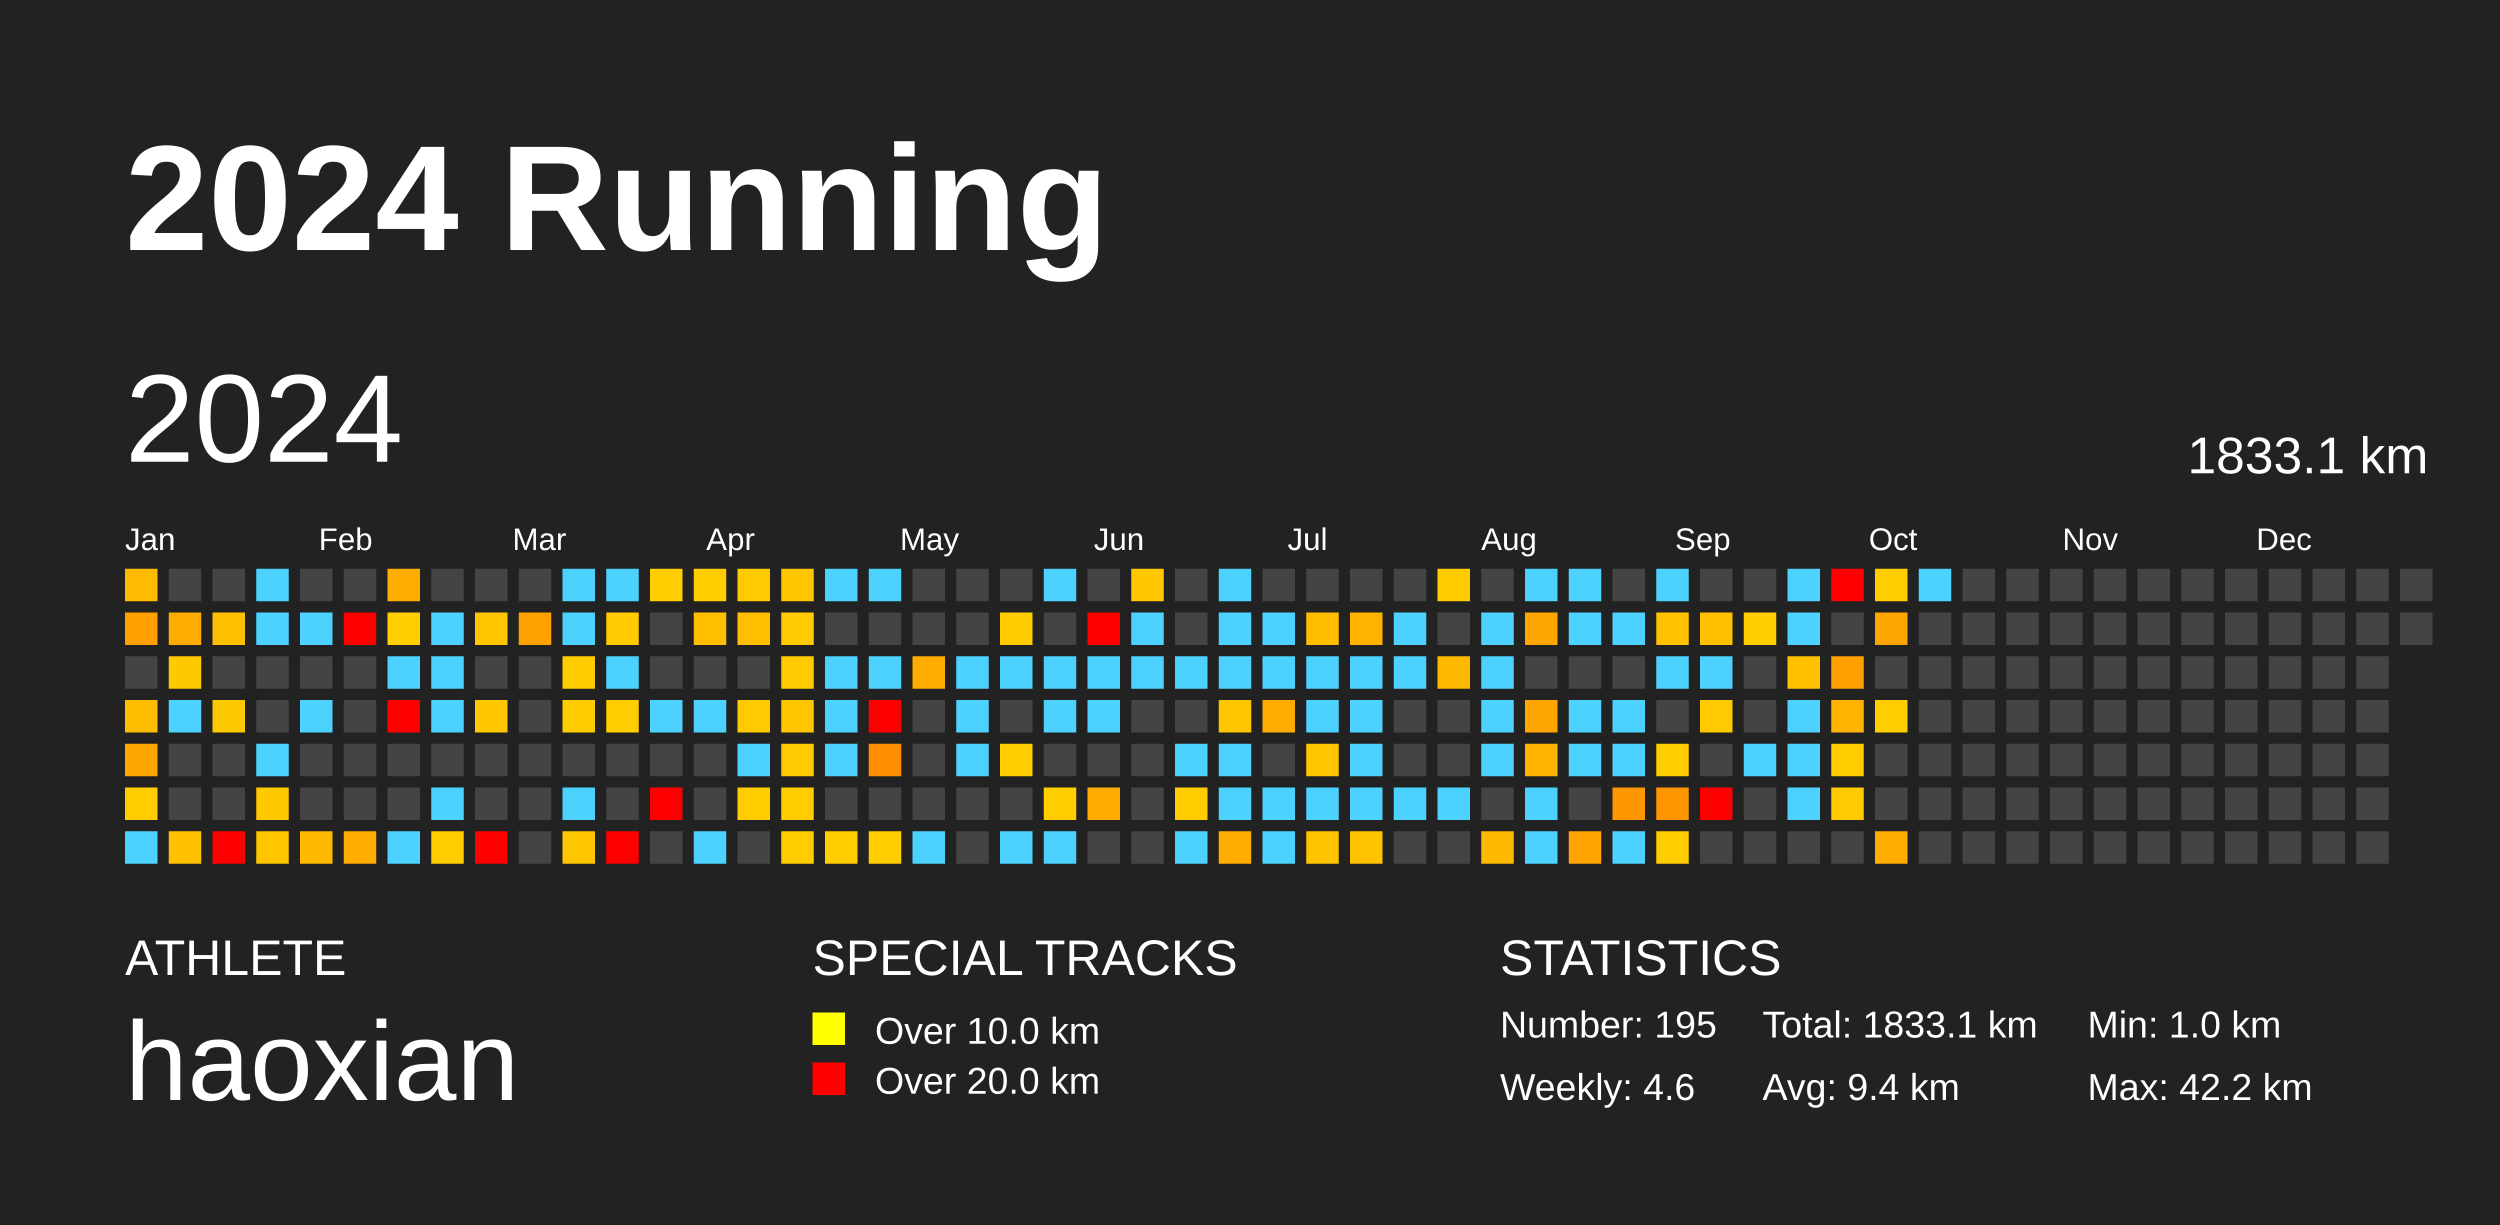
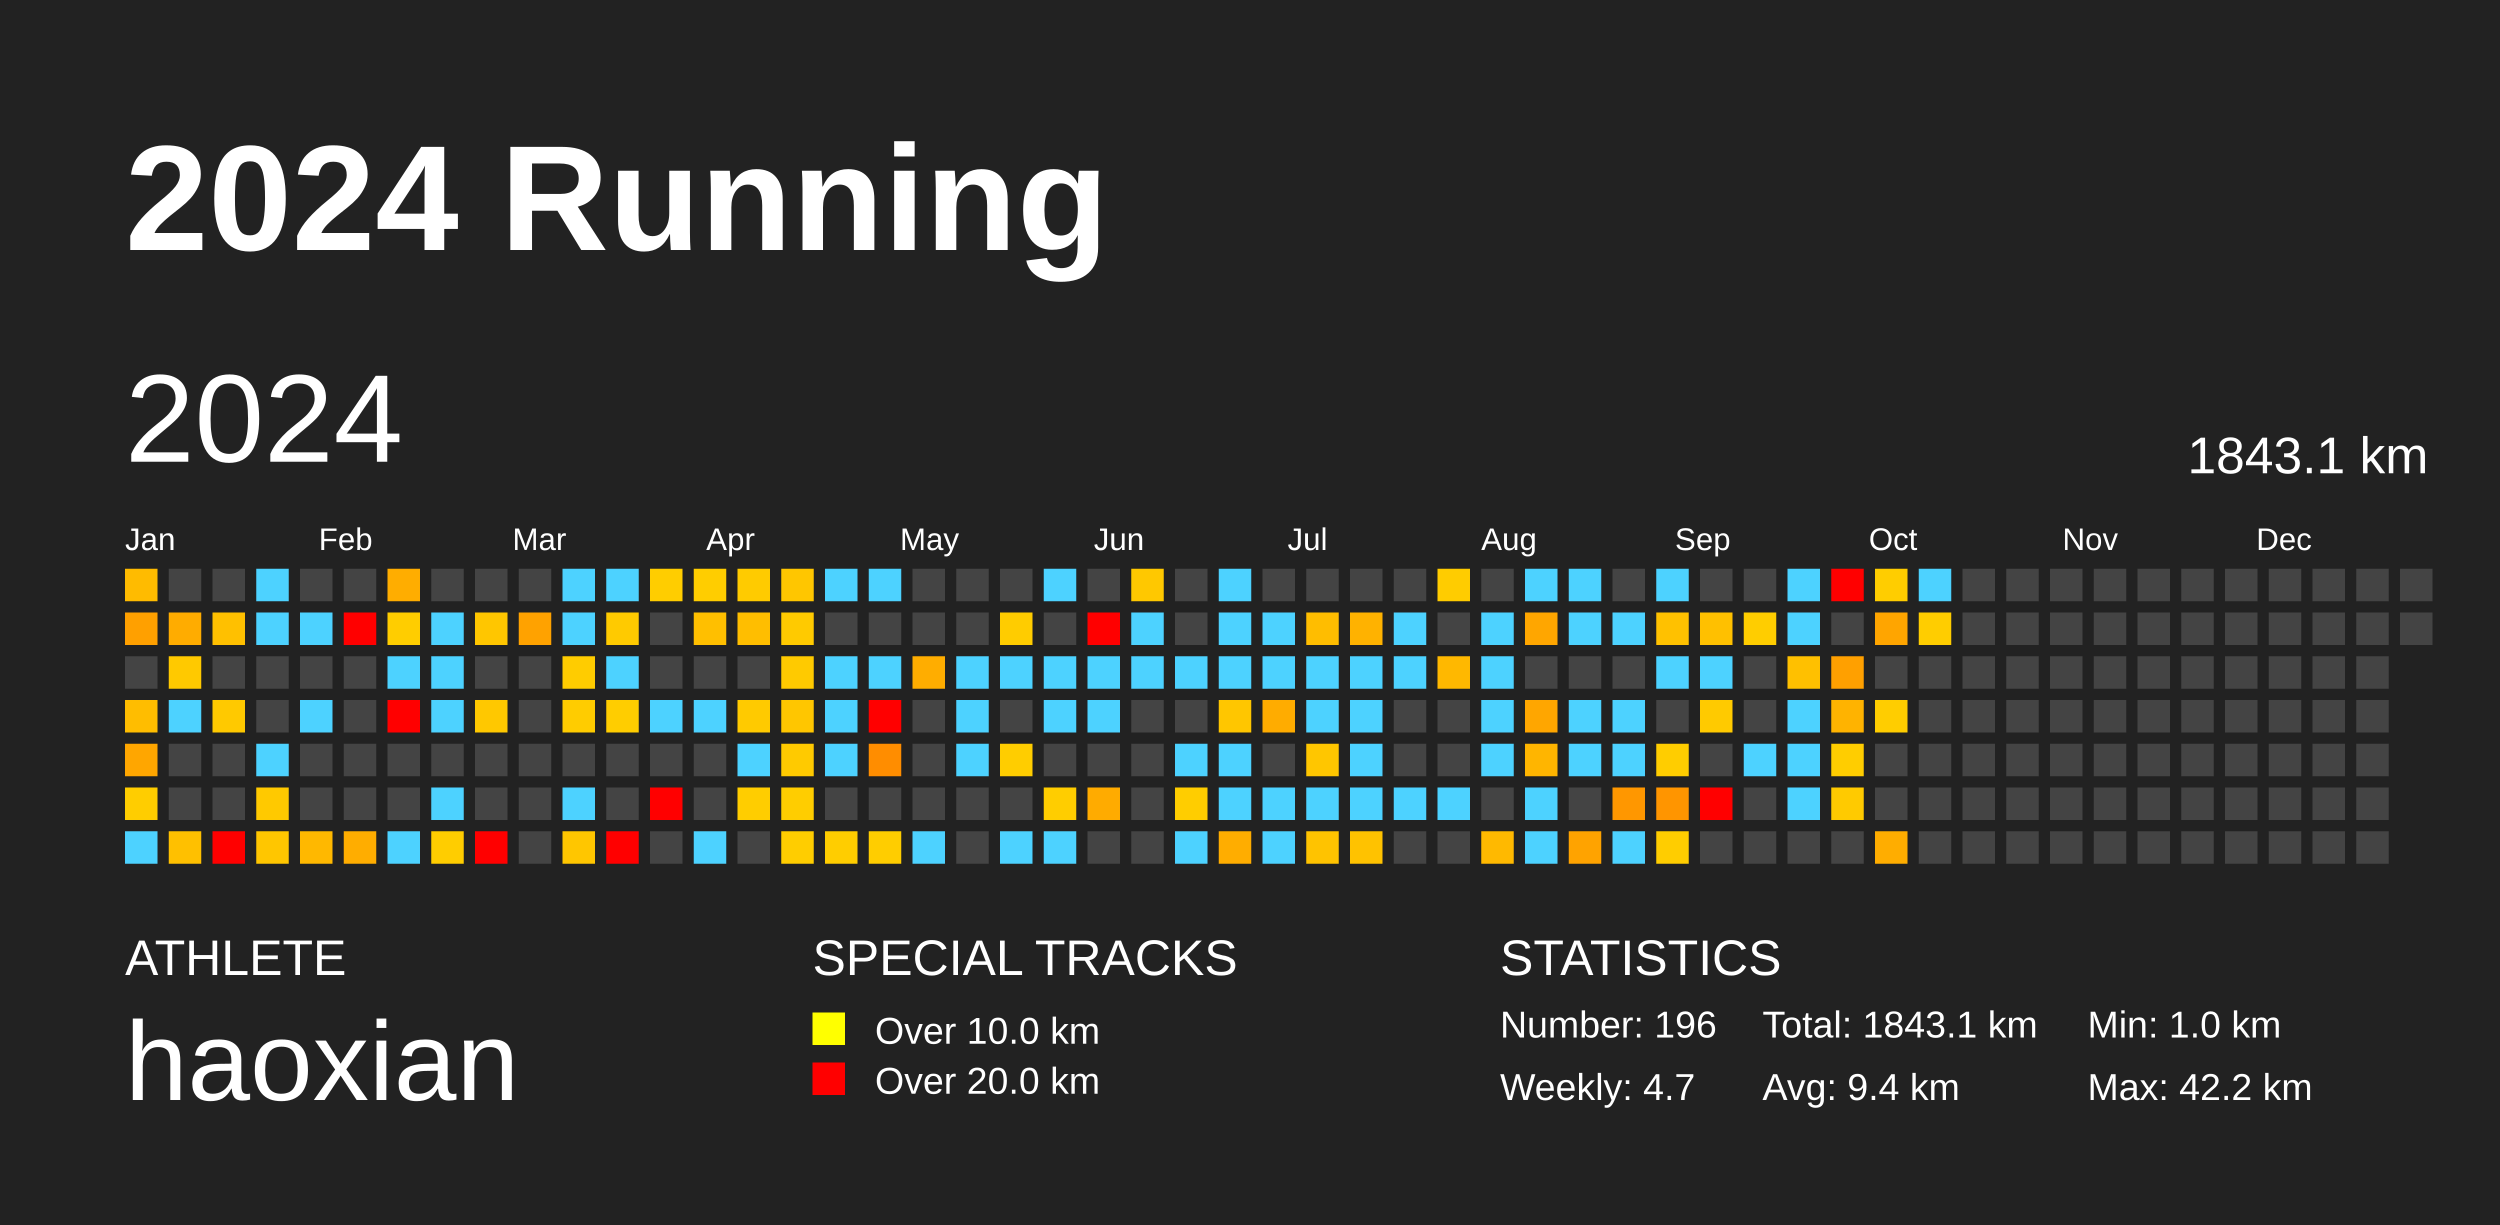
<svg xmlns="http://www.w3.org/2000/svg" baseProfile="full" height="98mm" version="1.1" viewBox="0,0,200,98" width="200mm">
  <defs />
  <rect fill="#222222" height="98" width="200" x="0" y="0" />
  <text fill="#FFFFFF" style="font-size:12px; font-family:Arial; font-weight:bold;" x="10" y="20">2024 Running</text>
  <text fill="#FFFFFF" style="font-size:4px; font-family:Arial" x="10" y="78">ATHLETE</text>
  <text fill="#FFFFFF" style="font-size:9px; font-family:Arial" x="10" y="88">haoxian</text>
  <text fill="#FFFFFF" style="font-size:4px; font-family:Arial" x="65" y="78">SPECIAL TRACKS</text>
  <rect fill="yellow" height="2.6" width="2.6" x="65" y="81" />
  <text fill="#FFFFFF" style="font-size:3px; font-family:Arial" x="70" y="83.5">Over 10.0 km</text>
  <rect fill="red" height="2.6" width="2.6" x="65" y="85" />
  <text fill="#FFFFFF" style="font-size:3px; font-family:Arial" x="70" y="87.5">Over 20.0 km</text>
  <text fill="#FFFFFF" style="font-size:4px; font-family:Arial" x="120" y="78">STATISTICS</text>
-   <text fill="#FFFFFF" style="font-size:3px; font-family:Arial" x="120" y="83">Number: 195</text>
-   <text fill="#FFFFFF" style="font-size:3px; font-family:Arial" x="120" y="88">Weekly: 4.6</text>
-   <text fill="#FFFFFF" style="font-size:3px; font-family:Arial" x="141" y="83">Total: 1833.1 km</text>
+   <text fill="#FFFFFF" style="font-size:3px; font-family:Arial" x="120" y="83">Number: 196</text>
+   <text fill="#FFFFFF" style="font-size:3px; font-family:Arial" x="120" y="88">Weekly: 4.7</text>
+   <text fill="#FFFFFF" style="font-size:3px; font-family:Arial" x="141" y="83">Total: 1843.1 km</text>
  <text fill="#FFFFFF" style="font-size:3px; font-family:Arial" x="141" y="88">Avg: 9.4 km</text>
  <text fill="#FFFFFF" style="font-size:3px; font-family:Arial" x="167" y="83">Min: 1.0 km</text>
  <text fill="#FFFFFF" style="font-size:3px; font-family:Arial" x="167" y="88">Max: 42.2 km</text>
  <text dominant-baseline="hanging" fill="#FFFFFF" style="font-size:10.0px; font-family:Arial;" x="10" y="30">2024</text>
-   <text dominant-baseline="hanging" fill="#FFFFFF" style="font-size:4.125px; font-family:Arial;" x="175" y="35">1833.1 km</text>
+   <text dominant-baseline="hanging" fill="#FFFFFF" style="font-size:4.125px; font-family:Arial;" x="175" y="35">1843.1 km</text>
  <text fill="#FFFFFF" style="font-size:2.5px; font-family:Arial" x="10.0" y="44">Jan</text>
  <text fill="#FFFFFF" style="font-size:2.5px; font-family:Arial" x="25.5" y="44">Feb</text>
  <text fill="#FFFFFF" style="font-size:2.5px; font-family:Arial" x="41.0" y="44">Mar</text>
  <text fill="#FFFFFF" style="font-size:2.5px; font-family:Arial" x="56.5" y="44">Apr</text>
  <text fill="#FFFFFF" style="font-size:2.5px; font-family:Arial" x="72.0" y="44">May</text>
  <text fill="#FFFFFF" style="font-size:2.5px; font-family:Arial" x="87.5" y="44">Jun</text>
  <text fill="#FFFFFF" style="font-size:2.5px; font-family:Arial" x="103.0" y="44">Jul</text>
  <text fill="#FFFFFF" style="font-size:2.5px; font-family:Arial" x="118.5" y="44">Aug</text>
  <text fill="#FFFFFF" style="font-size:2.5px; font-family:Arial" x="134.0" y="44">Sep</text>
  <text fill="#FFFFFF" style="font-size:2.5px; font-family:Arial" x="149.5" y="44">Oct</text>
  <text fill="#FFFFFF" style="font-size:2.5px; font-family:Arial" x="165.0" y="44">Nov</text>
  <text fill="#FFFFFF" style="font-size:2.5px; font-family:Arial" x="180.5" y="44">Dec</text>
  <rect fill="#ffbb00" height="2.6" width="2.6" x="10.0" y="45.5" />
  <rect fill="#ffa000" height="2.6" width="2.6" x="10.0" y="49.0" />
  <rect fill="#444444" height="2.6" width="2.6" x="10.0" y="52.5" />
  <rect fill="#ffbd00" height="2.6" width="2.6" x="10.0" y="56.0" />
  <rect fill="#ffa600" height="2.6" width="2.6" x="10.0" y="59.5" />
  <rect fill="#ffcd00" height="2.6" width="2.6" x="10.0" y="63.0" />
  <rect fill="#4dd2ff" height="2.6" width="2.6" x="10.0" y="66.5" />
  <rect fill="#444444" height="2.6" width="2.6" x="13.5" y="45.5" />
  <rect fill="#ffac00" height="2.6" width="2.6" x="13.5" y="49.0" />
  <rect fill="#ffc900" height="2.6" width="2.6" x="13.5" y="52.5" />
  <rect fill="#4dd2ff" height="2.6" width="2.6" x="13.5" y="56.0" />
  <rect fill="#444444" height="2.6" width="2.6" x="13.5" y="59.5" />
  <rect fill="#444444" height="2.6" width="2.6" x="13.5" y="63.0" />
  <rect fill="#ffc000" height="2.6" width="2.6" x="13.5" y="66.5" />
  <rect fill="#444444" height="2.6" width="2.6" x="17.0" y="45.5" />
  <rect fill="#ffc000" height="2.6" width="2.6" x="17.0" y="49.0" />
  <rect fill="#444444" height="2.6" width="2.6" x="17.0" y="52.5" />
  <rect fill="#ffc900" height="2.6" width="2.6" x="17.0" y="56.0" />
  <rect fill="#444444" height="2.6" width="2.6" x="17.0" y="59.5" />
  <rect fill="#444444" height="2.6" width="2.6" x="17.0" y="63.0" />
  <rect fill="red" height="2.6" width="2.6" x="17.0" y="66.5" />
  <rect fill="#4dd2ff" height="2.6" width="2.6" x="20.5" y="45.5" />
  <rect fill="#4dd2ff" height="2.6" width="2.6" x="20.5" y="49.0" />
  <rect fill="#444444" height="2.6" width="2.6" x="20.5" y="52.5" />
  <rect fill="#444444" height="2.6" width="2.6" x="20.5" y="56.0" />
  <rect fill="#4dd2ff" height="2.6" width="2.6" x="20.5" y="59.5" />
  <rect fill="#ffc900" height="2.6" width="2.6" x="20.5" y="63.0" />
  <rect fill="#ffc600" height="2.6" width="2.6" x="20.5" y="66.5" />
  <rect fill="#444444" height="2.6" width="2.6" x="24.0" y="45.5" />
  <rect fill="#4dd2ff" height="2.6" width="2.6" x="24.0" y="49.0" />
  <rect fill="#444444" height="2.6" width="2.6" x="24.0" y="52.5" />
  <rect fill="#4dd2ff" height="2.6" width="2.6" x="24.0" y="56.0" />
  <rect fill="#444444" height="2.6" width="2.6" x="24.0" y="59.5" />
  <rect fill="#444444" height="2.6" width="2.6" x="24.0" y="63.0" />
  <rect fill="#ffb800" height="2.6" width="2.6" x="24.0" y="66.5" />
  <rect fill="#444444" height="2.6" width="2.6" x="27.5" y="45.5" />
  <rect fill="red" height="2.6" width="2.6" x="27.5" y="49.0" />
  <rect fill="#444444" height="2.6" width="2.6" x="27.5" y="52.5" />
  <rect fill="#444444" height="2.6" width="2.6" x="27.5" y="56.0" />
  <rect fill="#444444" height="2.6" width="2.6" x="27.5" y="59.5" />
  <rect fill="#444444" height="2.6" width="2.6" x="27.5" y="63.0" />
  <rect fill="#ffad00" height="2.6" width="2.6" x="27.5" y="66.5" />
  <rect fill="#ffad00" height="2.6" width="2.6" x="31.0" y="45.5" />
  <rect fill="#ffcd00" height="2.6" width="2.6" x="31.0" y="49.0" />
  <rect fill="#4dd2ff" height="2.6" width="2.6" x="31.0" y="52.5" />
  <rect fill="red" height="2.6" width="2.6" x="31.0" y="56.0" />
  <rect fill="#444444" height="2.6" width="2.6" x="31.0" y="59.5" />
  <rect fill="#444444" height="2.6" width="2.6" x="31.0" y="63.0" />
  <rect fill="#4dd2ff" height="2.6" width="2.6" x="31.0" y="66.5" />
  <rect fill="#444444" height="2.6" width="2.6" x="34.5" y="45.5" />
  <rect fill="#4dd2ff" height="2.6" width="2.6" x="34.5" y="49.0" />
  <rect fill="#4dd2ff" height="2.6" width="2.6" x="34.5" y="52.5" />
  <rect fill="#4dd2ff" height="2.6" width="2.6" x="34.5" y="56.0" />
  <rect fill="#444444" height="2.6" width="2.6" x="34.5" y="59.5" />
  <rect fill="#4dd2ff" height="2.6" width="2.6" x="34.5" y="63.0" />
  <rect fill="#ffcd00" height="2.6" width="2.6" x="34.5" y="66.5" />
  <rect fill="#444444" height="2.6" width="2.6" x="38.0" y="45.5" />
  <rect fill="#ffc600" height="2.6" width="2.6" x="38.0" y="49.0" />
  <rect fill="#444444" height="2.6" width="2.6" x="38.0" y="52.5" />
  <rect fill="#ffc800" height="2.6" width="2.6" x="38.0" y="56.0" />
  <rect fill="#444444" height="2.6" width="2.6" x="38.0" y="59.5" />
  <rect fill="#444444" height="2.6" width="2.6" x="38.0" y="63.0" />
  <rect fill="red" height="2.6" width="2.6" x="38.0" y="66.5" />
  <rect fill="#444444" height="2.6" width="2.6" x="41.5" y="45.5" />
  <rect fill="#ffa200" height="2.6" width="2.6" x="41.5" y="49.0" />
  <rect fill="#444444" height="2.6" width="2.6" x="41.5" y="52.5" />
  <rect fill="#444444" height="2.6" width="2.6" x="41.5" y="56.0" />
  <rect fill="#444444" height="2.6" width="2.6" x="41.5" y="59.5" />
  <rect fill="#444444" height="2.6" width="2.6" x="41.5" y="63.0" />
  <rect fill="#444444" height="2.6" width="2.6" x="41.5" y="66.5" />
  <rect fill="#4dd2ff" height="2.6" width="2.6" x="45.0" y="45.5" />
  <rect fill="#4dd2ff" height="2.6" width="2.6" x="45.0" y="49.0" />
  <rect fill="#ffcc00" height="2.6" width="2.6" x="45.0" y="52.5" />
  <rect fill="#ffcc00" height="2.6" width="2.6" x="45.0" y="56.0" />
  <rect fill="#444444" height="2.6" width="2.6" x="45.0" y="59.5" />
  <rect fill="#4dd2ff" height="2.6" width="2.6" x="45.0" y="63.0" />
  <rect fill="#ffc600" height="2.6" width="2.6" x="45.0" y="66.5" />
  <rect fill="#4dd2ff" height="2.6" width="2.6" x="48.5" y="45.5" />
  <rect fill="#ffca00" height="2.6" width="2.6" x="48.5" y="49.0" />
  <rect fill="#4dd2ff" height="2.6" width="2.6" x="48.5" y="52.5" />
  <rect fill="#ffcd00" height="2.6" width="2.6" x="48.5" y="56.0" />
  <rect fill="#444444" height="2.6" width="2.6" x="48.5" y="59.5" />
  <rect fill="#444444" height="2.6" width="2.6" x="48.5" y="63.0" />
  <rect fill="red" height="2.6" width="2.6" x="48.5" y="66.5" />
  <rect fill="#ffcd00" height="2.6" width="2.6" x="52.0" y="45.5" />
  <rect fill="#444444" height="2.6" width="2.6" x="52.0" y="49.0" />
  <rect fill="#444444" height="2.6" width="2.6" x="52.0" y="52.5" />
  <rect fill="#4dd2ff" height="2.6" width="2.6" x="52.0" y="56.0" />
  <rect fill="#444444" height="2.6" width="2.6" x="52.0" y="59.5" />
  <rect fill="red" height="2.6" width="2.6" x="52.0" y="63.0" />
  <rect fill="#444444" height="2.6" width="2.6" x="52.0" y="66.5" />
  <rect fill="#ffcd00" height="2.6" width="2.6" x="55.5" y="45.5" />
  <rect fill="#ffbf00" height="2.6" width="2.6" x="55.5" y="49.0" />
  <rect fill="#444444" height="2.6" width="2.6" x="55.5" y="52.5" />
  <rect fill="#4dd2ff" height="2.6" width="2.6" x="55.5" y="56.0" />
  <rect fill="#444444" height="2.6" width="2.6" x="55.5" y="59.5" />
  <rect fill="#444444" height="2.6" width="2.6" x="55.5" y="63.0" />
  <rect fill="#4dd2ff" height="2.6" width="2.6" x="55.5" y="66.5" />
  <rect fill="#ffcb00" height="2.6" width="2.6" x="59.0" y="45.5" />
  <rect fill="#ffbe00" height="2.6" width="2.6" x="59.0" y="49.0" />
  <rect fill="#444444" height="2.6" width="2.6" x="59.0" y="52.5" />
  <rect fill="#ffca00" height="2.6" width="2.6" x="59.0" y="56.0" />
  <rect fill="#4dd2ff" height="2.6" width="2.6" x="59.0" y="59.5" />
  <rect fill="#ffcd00" height="2.6" width="2.6" x="59.0" y="63.0" />
  <rect fill="#444444" height="2.6" width="2.6" x="59.0" y="66.5" />
  <rect fill="#ffc600" height="2.6" width="2.6" x="62.5" y="45.5" />
  <rect fill="#ffca00" height="2.6" width="2.6" x="62.5" y="49.0" />
  <rect fill="#ffca00" height="2.6" width="2.6" x="62.5" y="52.5" />
  <rect fill="#ffc600" height="2.6" width="2.6" x="62.5" y="56.0" />
  <rect fill="#ffca00" height="2.6" width="2.6" x="62.5" y="59.5" />
  <rect fill="#ffcd00" height="2.6" width="2.6" x="62.5" y="63.0" />
  <rect fill="#ffcd00" height="2.6" width="2.6" x="62.5" y="66.5" />
  <rect fill="#4dd2ff" height="2.6" width="2.6" x="66.0" y="45.5" />
  <rect fill="#444444" height="2.6" width="2.6" x="66.0" y="49.0" />
  <rect fill="#4dd2ff" height="2.6" width="2.6" x="66.0" y="52.5" />
  <rect fill="#4dd2ff" height="2.6" width="2.6" x="66.0" y="56.0" />
  <rect fill="#4dd2ff" height="2.6" width="2.6" x="66.0" y="59.5" />
  <rect fill="#444444" height="2.6" width="2.6" x="66.0" y="63.0" />
  <rect fill="#ffcd00" height="2.6" width="2.6" x="66.0" y="66.5" />
  <rect fill="#4dd2ff" height="2.6" width="2.6" x="69.5" y="45.5" />
  <rect fill="#444444" height="2.6" width="2.6" x="69.5" y="49.0" />
  <rect fill="#4dd2ff" height="2.6" width="2.6" x="69.5" y="52.5" />
  <rect fill="red" height="2.6" width="2.6" x="69.5" y="56.0" />
  <rect fill="#ff8d00" height="2.6" width="2.6" x="69.5" y="59.5" />
  <rect fill="#444444" height="2.6" width="2.6" x="69.5" y="63.0" />
  <rect fill="#ffcd00" height="2.6" width="2.6" x="69.5" y="66.5" />
  <rect fill="#444444" height="2.6" width="2.6" x="73.0" y="45.5" />
  <rect fill="#444444" height="2.6" width="2.6" x="73.0" y="49.0" />
  <rect fill="#ffad00" height="2.6" width="2.6" x="73.0" y="52.5" />
  <rect fill="#444444" height="2.6" width="2.6" x="73.0" y="56.0" />
  <rect fill="#444444" height="2.6" width="2.6" x="73.0" y="59.5" />
  <rect fill="#444444" height="2.6" width="2.6" x="73.0" y="63.0" />
  <rect fill="#4dd2ff" height="2.6" width="2.6" x="73.0" y="66.5" />
  <rect fill="#444444" height="2.6" width="2.6" x="76.5" y="45.5" />
  <rect fill="#444444" height="2.6" width="2.6" x="76.5" y="49.0" />
  <rect fill="#4dd2ff" height="2.6" width="2.6" x="76.5" y="52.5" />
  <rect fill="#4dd2ff" height="2.6" width="2.6" x="76.5" y="56.0" />
  <rect fill="#4dd2ff" height="2.6" width="2.6" x="76.5" y="59.5" />
  <rect fill="#444444" height="2.6" width="2.6" x="76.5" y="63.0" />
  <rect fill="#444444" height="2.6" width="2.6" x="76.5" y="66.5" />
  <rect fill="#444444" height="2.6" width="2.6" x="80.0" y="45.5" />
  <rect fill="#ffcc00" height="2.6" width="2.6" x="80.0" y="49.0" />
  <rect fill="#4dd2ff" height="2.6" width="2.6" x="80.0" y="52.5" />
  <rect fill="#444444" height="2.6" width="2.6" x="80.0" y="56.0" />
  <rect fill="#ffcd00" height="2.6" width="2.6" x="80.0" y="59.5" />
  <rect fill="#444444" height="2.6" width="2.6" x="80.0" y="63.0" />
  <rect fill="#4dd2ff" height="2.6" width="2.6" x="80.0" y="66.5" />
  <rect fill="#4dd2ff" height="2.6" width="2.6" x="83.5" y="45.5" />
  <rect fill="#444444" height="2.6" width="2.6" x="83.5" y="49.0" />
  <rect fill="#4dd2ff" height="2.6" width="2.6" x="83.5" y="52.5" />
  <rect fill="#4dd2ff" height="2.6" width="2.6" x="83.5" y="56.0" />
  <rect fill="#444444" height="2.6" width="2.6" x="83.5" y="59.5" />
  <rect fill="#ffcd00" height="2.6" width="2.6" x="83.5" y="63.0" />
  <rect fill="#4dd2ff" height="2.6" width="2.6" x="83.5" y="66.5" />
  <rect fill="#444444" height="2.6" width="2.6" x="87.0" y="45.5" />
  <rect fill="red" height="2.6" width="2.6" x="87.0" y="49.0" />
  <rect fill="#4dd2ff" height="2.6" width="2.6" x="87.0" y="52.5" />
  <rect fill="#4dd2ff" height="2.6" width="2.6" x="87.0" y="56.0" />
  <rect fill="#444444" height="2.6" width="2.6" x="87.0" y="59.5" />
  <rect fill="#ffab00" height="2.6" width="2.6" x="87.0" y="63.0" />
  <rect fill="#444444" height="2.6" width="2.6" x="87.0" y="66.5" />
  <rect fill="#ffc800" height="2.6" width="2.6" x="90.5" y="45.5" />
  <rect fill="#4dd2ff" height="2.6" width="2.6" x="90.5" y="49.0" />
  <rect fill="#4dd2ff" height="2.6" width="2.6" x="90.5" y="52.5" />
  <rect fill="#444444" height="2.6" width="2.6" x="90.5" y="56.0" />
  <rect fill="#444444" height="2.6" width="2.6" x="90.5" y="59.5" />
  <rect fill="#444444" height="2.6" width="2.6" x="90.5" y="63.0" />
  <rect fill="#444444" height="2.6" width="2.6" x="90.5" y="66.5" />
  <rect fill="#444444" height="2.6" width="2.6" x="94.0" y="45.5" />
  <rect fill="#444444" height="2.6" width="2.6" x="94.0" y="49.0" />
  <rect fill="#4dd2ff" height="2.6" width="2.6" x="94.0" y="52.5" />
  <rect fill="#444444" height="2.6" width="2.6" x="94.0" y="56.0" />
  <rect fill="#4dd2ff" height="2.6" width="2.6" x="94.0" y="59.5" />
  <rect fill="#ffcd00" height="2.6" width="2.6" x="94.0" y="63.0" />
  <rect fill="#4dd2ff" height="2.6" width="2.6" x="94.0" y="66.5" />
  <rect fill="#4dd2ff" height="2.6" width="2.6" x="97.5" y="45.5" />
  <rect fill="#4dd2ff" height="2.6" width="2.6" x="97.5" y="49.0" />
  <rect fill="#4dd2ff" height="2.6" width="2.6" x="97.5" y="52.5" />
  <rect fill="#ffc600" height="2.6" width="2.6" x="97.5" y="56.0" />
  <rect fill="#4dd2ff" height="2.6" width="2.6" x="97.5" y="59.5" />
  <rect fill="#4dd2ff" height="2.6" width="2.6" x="97.5" y="63.0" />
  <rect fill="#ffad00" height="2.6" width="2.6" x="97.5" y="66.5" />
  <rect fill="#444444" height="2.6" width="2.6" x="101.0" y="45.5" />
  <rect fill="#4dd2ff" height="2.6" width="2.6" x="101.0" y="49.0" />
  <rect fill="#4dd2ff" height="2.6" width="2.6" x="101.0" y="52.5" />
  <rect fill="#ffac00" height="2.6" width="2.6" x="101.0" y="56.0" />
  <rect fill="#444444" height="2.6" width="2.6" x="101.0" y="59.5" />
  <rect fill="#4dd2ff" height="2.6" width="2.6" x="101.0" y="63.0" />
  <rect fill="#4dd2ff" height="2.6" width="2.6" x="101.0" y="66.5" />
  <rect fill="#444444" height="2.6" width="2.6" x="104.5" y="45.5" />
  <rect fill="#ffbd00" height="2.6" width="2.6" x="104.5" y="49.0" />
  <rect fill="#4dd2ff" height="2.6" width="2.6" x="104.5" y="52.5" />
  <rect fill="#4dd2ff" height="2.6" width="2.6" x="104.5" y="56.0" />
  <rect fill="#ffc600" height="2.6" width="2.6" x="104.5" y="59.5" />
  <rect fill="#4dd2ff" height="2.6" width="2.6" x="104.5" y="63.0" />
  <rect fill="#ffc300" height="2.6" width="2.6" x="104.5" y="66.5" />
  <rect fill="#444444" height="2.6" width="2.6" x="108.0" y="45.5" />
  <rect fill="#ffb200" height="2.6" width="2.6" x="108.0" y="49.0" />
  <rect fill="#4dd2ff" height="2.6" width="2.6" x="108.0" y="52.5" />
  <rect fill="#4dd2ff" height="2.6" width="2.6" x="108.0" y="56.0" />
  <rect fill="#4dd2ff" height="2.6" width="2.6" x="108.0" y="59.5" />
  <rect fill="#4dd2ff" height="2.6" width="2.6" x="108.0" y="63.0" />
  <rect fill="#ffc200" height="2.6" width="2.6" x="108.0" y="66.5" />
  <rect fill="#444444" height="2.6" width="2.6" x="111.5" y="45.5" />
  <rect fill="#4dd2ff" height="2.6" width="2.6" x="111.5" y="49.0" />
  <rect fill="#4dd2ff" height="2.6" width="2.6" x="111.5" y="52.5" />
  <rect fill="#444444" height="2.6" width="2.6" x="111.5" y="56.0" />
  <rect fill="#444444" height="2.6" width="2.6" x="111.5" y="59.5" />
  <rect fill="#4dd2ff" height="2.6" width="2.6" x="111.5" y="63.0" />
  <rect fill="#444444" height="2.6" width="2.6" x="111.5" y="66.5" />
  <rect fill="#ffcc00" height="2.6" width="2.6" x="115.0" y="45.5" />
  <rect fill="#444444" height="2.6" width="2.6" x="115.0" y="49.0" />
  <rect fill="#ffb800" height="2.6" width="2.6" x="115.0" y="52.5" />
  <rect fill="#444444" height="2.6" width="2.6" x="115.0" y="56.0" />
  <rect fill="#444444" height="2.6" width="2.6" x="115.0" y="59.5" />
  <rect fill="#4dd2ff" height="2.6" width="2.6" x="115.0" y="63.0" />
  <rect fill="#444444" height="2.6" width="2.6" x="115.0" y="66.5" />
  <rect fill="#444444" height="2.6" width="2.6" x="118.5" y="45.5" />
  <rect fill="#4dd2ff" height="2.6" width="2.6" x="118.5" y="49.0" />
  <rect fill="#4dd2ff" height="2.6" width="2.6" x="118.5" y="52.5" />
  <rect fill="#4dd2ff" height="2.6" width="2.6" x="118.5" y="56.0" />
  <rect fill="#4dd2ff" height="2.6" width="2.6" x="118.5" y="59.5" />
  <rect fill="#444444" height="2.6" width="2.6" x="118.5" y="63.0" />
  <rect fill="#ffb900" height="2.6" width="2.6" x="118.5" y="66.5" />
  <rect fill="#4dd2ff" height="2.6" width="2.6" x="122.0" y="45.5" />
  <rect fill="#ffa600" height="2.6" width="2.6" x="122.0" y="49.0" />
  <rect fill="#444444" height="2.6" width="2.6" x="122.0" y="52.5" />
  <rect fill="#ffa600" height="2.6" width="2.6" x="122.0" y="56.0" />
  <rect fill="#ffb500" height="2.6" width="2.6" x="122.0" y="59.5" />
  <rect fill="#4dd2ff" height="2.6" width="2.6" x="122.0" y="63.0" />
  <rect fill="#4dd2ff" height="2.6" width="2.6" x="122.0" y="66.5" />
  <rect fill="#4dd2ff" height="2.6" width="2.6" x="125.5" y="45.5" />
  <rect fill="#4dd2ff" height="2.6" width="2.6" x="125.5" y="49.0" />
  <rect fill="#444444" height="2.6" width="2.6" x="125.5" y="52.5" />
  <rect fill="#4dd2ff" height="2.6" width="2.6" x="125.5" y="56.0" />
  <rect fill="#4dd2ff" height="2.6" width="2.6" x="125.5" y="59.5" />
  <rect fill="#444444" height="2.6" width="2.6" x="125.5" y="63.0" />
  <rect fill="#ffa300" height="2.6" width="2.6" x="125.5" y="66.5" />
  <rect fill="#444444" height="2.6" width="2.6" x="129.0" y="45.5" />
  <rect fill="#4dd2ff" height="2.6" width="2.6" x="129.0" y="49.0" />
  <rect fill="#444444" height="2.6" width="2.6" x="129.0" y="52.5" />
  <rect fill="#4dd2ff" height="2.6" width="2.6" x="129.0" y="56.0" />
  <rect fill="#4dd2ff" height="2.6" width="2.6" x="129.0" y="59.5" />
  <rect fill="#ff9700" height="2.6" width="2.6" x="129.0" y="63.0" />
  <rect fill="#4dd2ff" height="2.6" width="2.6" x="129.0" y="66.5" />
  <rect fill="#4dd2ff" height="2.6" width="2.6" x="132.5" y="45.5" />
  <rect fill="#ffc100" height="2.6" width="2.6" x="132.5" y="49.0" />
  <rect fill="#4dd2ff" height="2.6" width="2.6" x="132.5" y="52.5" />
  <rect fill="#444444" height="2.6" width="2.6" x="132.5" y="56.0" />
  <rect fill="#ffcd00" height="2.6" width="2.6" x="132.5" y="59.5" />
  <rect fill="#ff9500" height="2.6" width="2.6" x="132.5" y="63.0" />
  <rect fill="#ffcd00" height="2.6" width="2.6" x="132.5" y="66.5" />
  <rect fill="#444444" height="2.6" width="2.6" x="136.0" y="45.5" />
  <rect fill="#ffc000" height="2.6" width="2.6" x="136.0" y="49.0" />
  <rect fill="#4dd2ff" height="2.6" width="2.6" x="136.0" y="52.5" />
  <rect fill="#ffca00" height="2.6" width="2.6" x="136.0" y="56.0" />
  <rect fill="#444444" height="2.6" width="2.6" x="136.0" y="59.5" />
  <rect fill="red" height="2.6" width="2.6" x="136.0" y="63.0" />
  <rect fill="#444444" height="2.6" width="2.6" x="136.0" y="66.5" />
  <rect fill="#444444" height="2.6" width="2.6" x="139.5" y="45.5" />
  <rect fill="#ffcd00" height="2.6" width="2.6" x="139.5" y="49.0" />
  <rect fill="#444444" height="2.6" width="2.6" x="139.5" y="52.5" />
  <rect fill="#444444" height="2.6" width="2.6" x="139.5" y="56.0" />
  <rect fill="#4dd2ff" height="2.6" width="2.6" x="139.5" y="59.5" />
  <rect fill="#444444" height="2.6" width="2.6" x="139.5" y="63.0" />
  <rect fill="#444444" height="2.6" width="2.6" x="139.5" y="66.5" />
  <rect fill="#4dd2ff" height="2.6" width="2.6" x="143.0" y="45.5" />
  <rect fill="#4dd2ff" height="2.6" width="2.6" x="143.0" y="49.0" />
  <rect fill="#ffc000" height="2.6" width="2.6" x="143.0" y="52.5" />
  <rect fill="#4dd2ff" height="2.6" width="2.6" x="143.0" y="56.0" />
  <rect fill="#4dd2ff" height="2.6" width="2.6" x="143.0" y="59.5" />
  <rect fill="#4dd2ff" height="2.6" width="2.6" x="143.0" y="63.0" />
  <rect fill="#444444" height="2.6" width="2.6" x="143.0" y="66.5" />
  <rect fill="red" height="2.6" width="2.6" x="146.5" y="45.5" />
  <rect fill="#444444" height="2.6" width="2.6" x="146.5" y="49.0" />
  <rect fill="#ffa000" height="2.6" width="2.6" x="146.5" y="52.5" />
  <rect fill="#ffb300" height="2.6" width="2.6" x="146.5" y="56.0" />
  <rect fill="#ffcd00" height="2.6" width="2.6" x="146.5" y="59.5" />
  <rect fill="#ffca00" height="2.6" width="2.6" x="146.5" y="63.0" />
  <rect fill="#444444" height="2.6" width="2.6" x="146.5" y="66.5" />
  <rect fill="#ffcd00" height="2.6" width="2.6" x="150.0" y="45.5" />
  <rect fill="#ffa500" height="2.6" width="2.6" x="150.0" y="49.0" />
  <rect fill="#444444" height="2.6" width="2.6" x="150.0" y="52.5" />
  <rect fill="#ffcd00" height="2.6" width="2.6" x="150.0" y="56.0" />
  <rect fill="#444444" height="2.6" width="2.6" x="150.0" y="59.5" />
  <rect fill="#444444" height="2.6" width="2.6" x="150.0" y="63.0" />
  <rect fill="#ffad00" height="2.6" width="2.6" x="150.0" y="66.5" />
  <rect fill="#4dd2ff" height="2.6" width="2.6" x="153.5" y="45.5" />
-   <rect fill="#444444" height="2.6" width="2.6" x="153.5" y="49.0" />
+   <rect fill="#ffcd00" height="2.6" width="2.6" x="153.5" y="49.0" />
  <rect fill="#444444" height="2.6" width="2.6" x="153.5" y="52.5" />
  <rect fill="#444444" height="2.6" width="2.6" x="153.5" y="56.0" />
  <rect fill="#444444" height="2.6" width="2.6" x="153.5" y="59.5" />
  <rect fill="#444444" height="2.6" width="2.6" x="153.5" y="63.0" />
  <rect fill="#444444" height="2.6" width="2.6" x="153.5" y="66.5" />
  <rect fill="#444444" height="2.6" width="2.6" x="157.0" y="45.5" />
  <rect fill="#444444" height="2.6" width="2.6" x="157.0" y="49.0" />
  <rect fill="#444444" height="2.6" width="2.6" x="157.0" y="52.5" />
  <rect fill="#444444" height="2.6" width="2.6" x="157.0" y="56.0" />
  <rect fill="#444444" height="2.6" width="2.6" x="157.0" y="59.5" />
  <rect fill="#444444" height="2.6" width="2.6" x="157.0" y="63.0" />
  <rect fill="#444444" height="2.6" width="2.6" x="157.0" y="66.5" />
  <rect fill="#444444" height="2.6" width="2.6" x="160.5" y="45.5" />
  <rect fill="#444444" height="2.6" width="2.6" x="160.5" y="49.0" />
  <rect fill="#444444" height="2.6" width="2.6" x="160.5" y="52.5" />
  <rect fill="#444444" height="2.6" width="2.6" x="160.5" y="56.0" />
  <rect fill="#444444" height="2.6" width="2.6" x="160.5" y="59.5" />
  <rect fill="#444444" height="2.6" width="2.6" x="160.5" y="63.0" />
  <rect fill="#444444" height="2.6" width="2.6" x="160.5" y="66.5" />
  <rect fill="#444444" height="2.6" width="2.6" x="164.0" y="45.5" />
  <rect fill="#444444" height="2.6" width="2.6" x="164.0" y="49.0" />
  <rect fill="#444444" height="2.6" width="2.6" x="164.0" y="52.5" />
  <rect fill="#444444" height="2.6" width="2.6" x="164.0" y="56.0" />
  <rect fill="#444444" height="2.6" width="2.6" x="164.0" y="59.5" />
  <rect fill="#444444" height="2.6" width="2.6" x="164.0" y="63.0" />
  <rect fill="#444444" height="2.6" width="2.6" x="164.0" y="66.5" />
  <rect fill="#444444" height="2.6" width="2.6" x="167.5" y="45.5" />
  <rect fill="#444444" height="2.6" width="2.6" x="167.5" y="49.0" />
  <rect fill="#444444" height="2.6" width="2.6" x="167.5" y="52.5" />
  <rect fill="#444444" height="2.6" width="2.6" x="167.5" y="56.0" />
  <rect fill="#444444" height="2.6" width="2.6" x="167.5" y="59.5" />
  <rect fill="#444444" height="2.6" width="2.6" x="167.5" y="63.0" />
  <rect fill="#444444" height="2.6" width="2.6" x="167.5" y="66.5" />
  <rect fill="#444444" height="2.6" width="2.6" x="171.0" y="45.5" />
  <rect fill="#444444" height="2.6" width="2.6" x="171.0" y="49.0" />
  <rect fill="#444444" height="2.6" width="2.6" x="171.0" y="52.5" />
  <rect fill="#444444" height="2.6" width="2.6" x="171.0" y="56.0" />
  <rect fill="#444444" height="2.6" width="2.6" x="171.0" y="59.5" />
  <rect fill="#444444" height="2.6" width="2.6" x="171.0" y="63.0" />
  <rect fill="#444444" height="2.6" width="2.6" x="171.0" y="66.5" />
  <rect fill="#444444" height="2.6" width="2.6" x="174.5" y="45.5" />
  <rect fill="#444444" height="2.6" width="2.6" x="174.5" y="49.0" />
  <rect fill="#444444" height="2.6" width="2.6" x="174.5" y="52.5" />
  <rect fill="#444444" height="2.6" width="2.6" x="174.5" y="56.0" />
  <rect fill="#444444" height="2.6" width="2.6" x="174.5" y="59.5" />
  <rect fill="#444444" height="2.6" width="2.6" x="174.5" y="63.0" />
  <rect fill="#444444" height="2.6" width="2.6" x="174.5" y="66.5" />
  <rect fill="#444444" height="2.6" width="2.6" x="178.0" y="45.5" />
  <rect fill="#444444" height="2.6" width="2.6" x="178.0" y="49.0" />
  <rect fill="#444444" height="2.6" width="2.6" x="178.0" y="52.5" />
  <rect fill="#444444" height="2.6" width="2.6" x="178.0" y="56.0" />
  <rect fill="#444444" height="2.6" width="2.6" x="178.0" y="59.5" />
  <rect fill="#444444" height="2.6" width="2.6" x="178.0" y="63.0" />
  <rect fill="#444444" height="2.6" width="2.6" x="178.0" y="66.5" />
  <rect fill="#444444" height="2.6" width="2.6" x="181.5" y="45.5" />
  <rect fill="#444444" height="2.6" width="2.6" x="181.5" y="49.0" />
  <rect fill="#444444" height="2.6" width="2.6" x="181.5" y="52.5" />
  <rect fill="#444444" height="2.6" width="2.6" x="181.5" y="56.0" />
  <rect fill="#444444" height="2.6" width="2.6" x="181.5" y="59.5" />
  <rect fill="#444444" height="2.6" width="2.6" x="181.5" y="63.0" />
  <rect fill="#444444" height="2.6" width="2.6" x="181.5" y="66.5" />
  <rect fill="#444444" height="2.6" width="2.6" x="185.0" y="45.5" />
  <rect fill="#444444" height="2.6" width="2.6" x="185.0" y="49.0" />
  <rect fill="#444444" height="2.6" width="2.6" x="185.0" y="52.5" />
  <rect fill="#444444" height="2.6" width="2.6" x="185.0" y="56.0" />
  <rect fill="#444444" height="2.6" width="2.6" x="185.0" y="59.5" />
  <rect fill="#444444" height="2.6" width="2.6" x="185.0" y="63.0" />
  <rect fill="#444444" height="2.6" width="2.6" x="185.0" y="66.5" />
  <rect fill="#444444" height="2.6" width="2.6" x="188.5" y="45.5" />
  <rect fill="#444444" height="2.6" width="2.6" x="188.5" y="49.0" />
  <rect fill="#444444" height="2.6" width="2.6" x="188.5" y="52.5" />
  <rect fill="#444444" height="2.6" width="2.6" x="188.5" y="56.0" />
  <rect fill="#444444" height="2.6" width="2.6" x="188.5" y="59.5" />
  <rect fill="#444444" height="2.6" width="2.6" x="188.5" y="63.0" />
  <rect fill="#444444" height="2.6" width="2.6" x="188.5" y="66.5" />
  <rect fill="#444444" height="2.6" width="2.6" x="192.0" y="45.5" />
  <rect fill="#444444" height="2.6" width="2.6" x="192.0" y="49.0" />
</svg>
